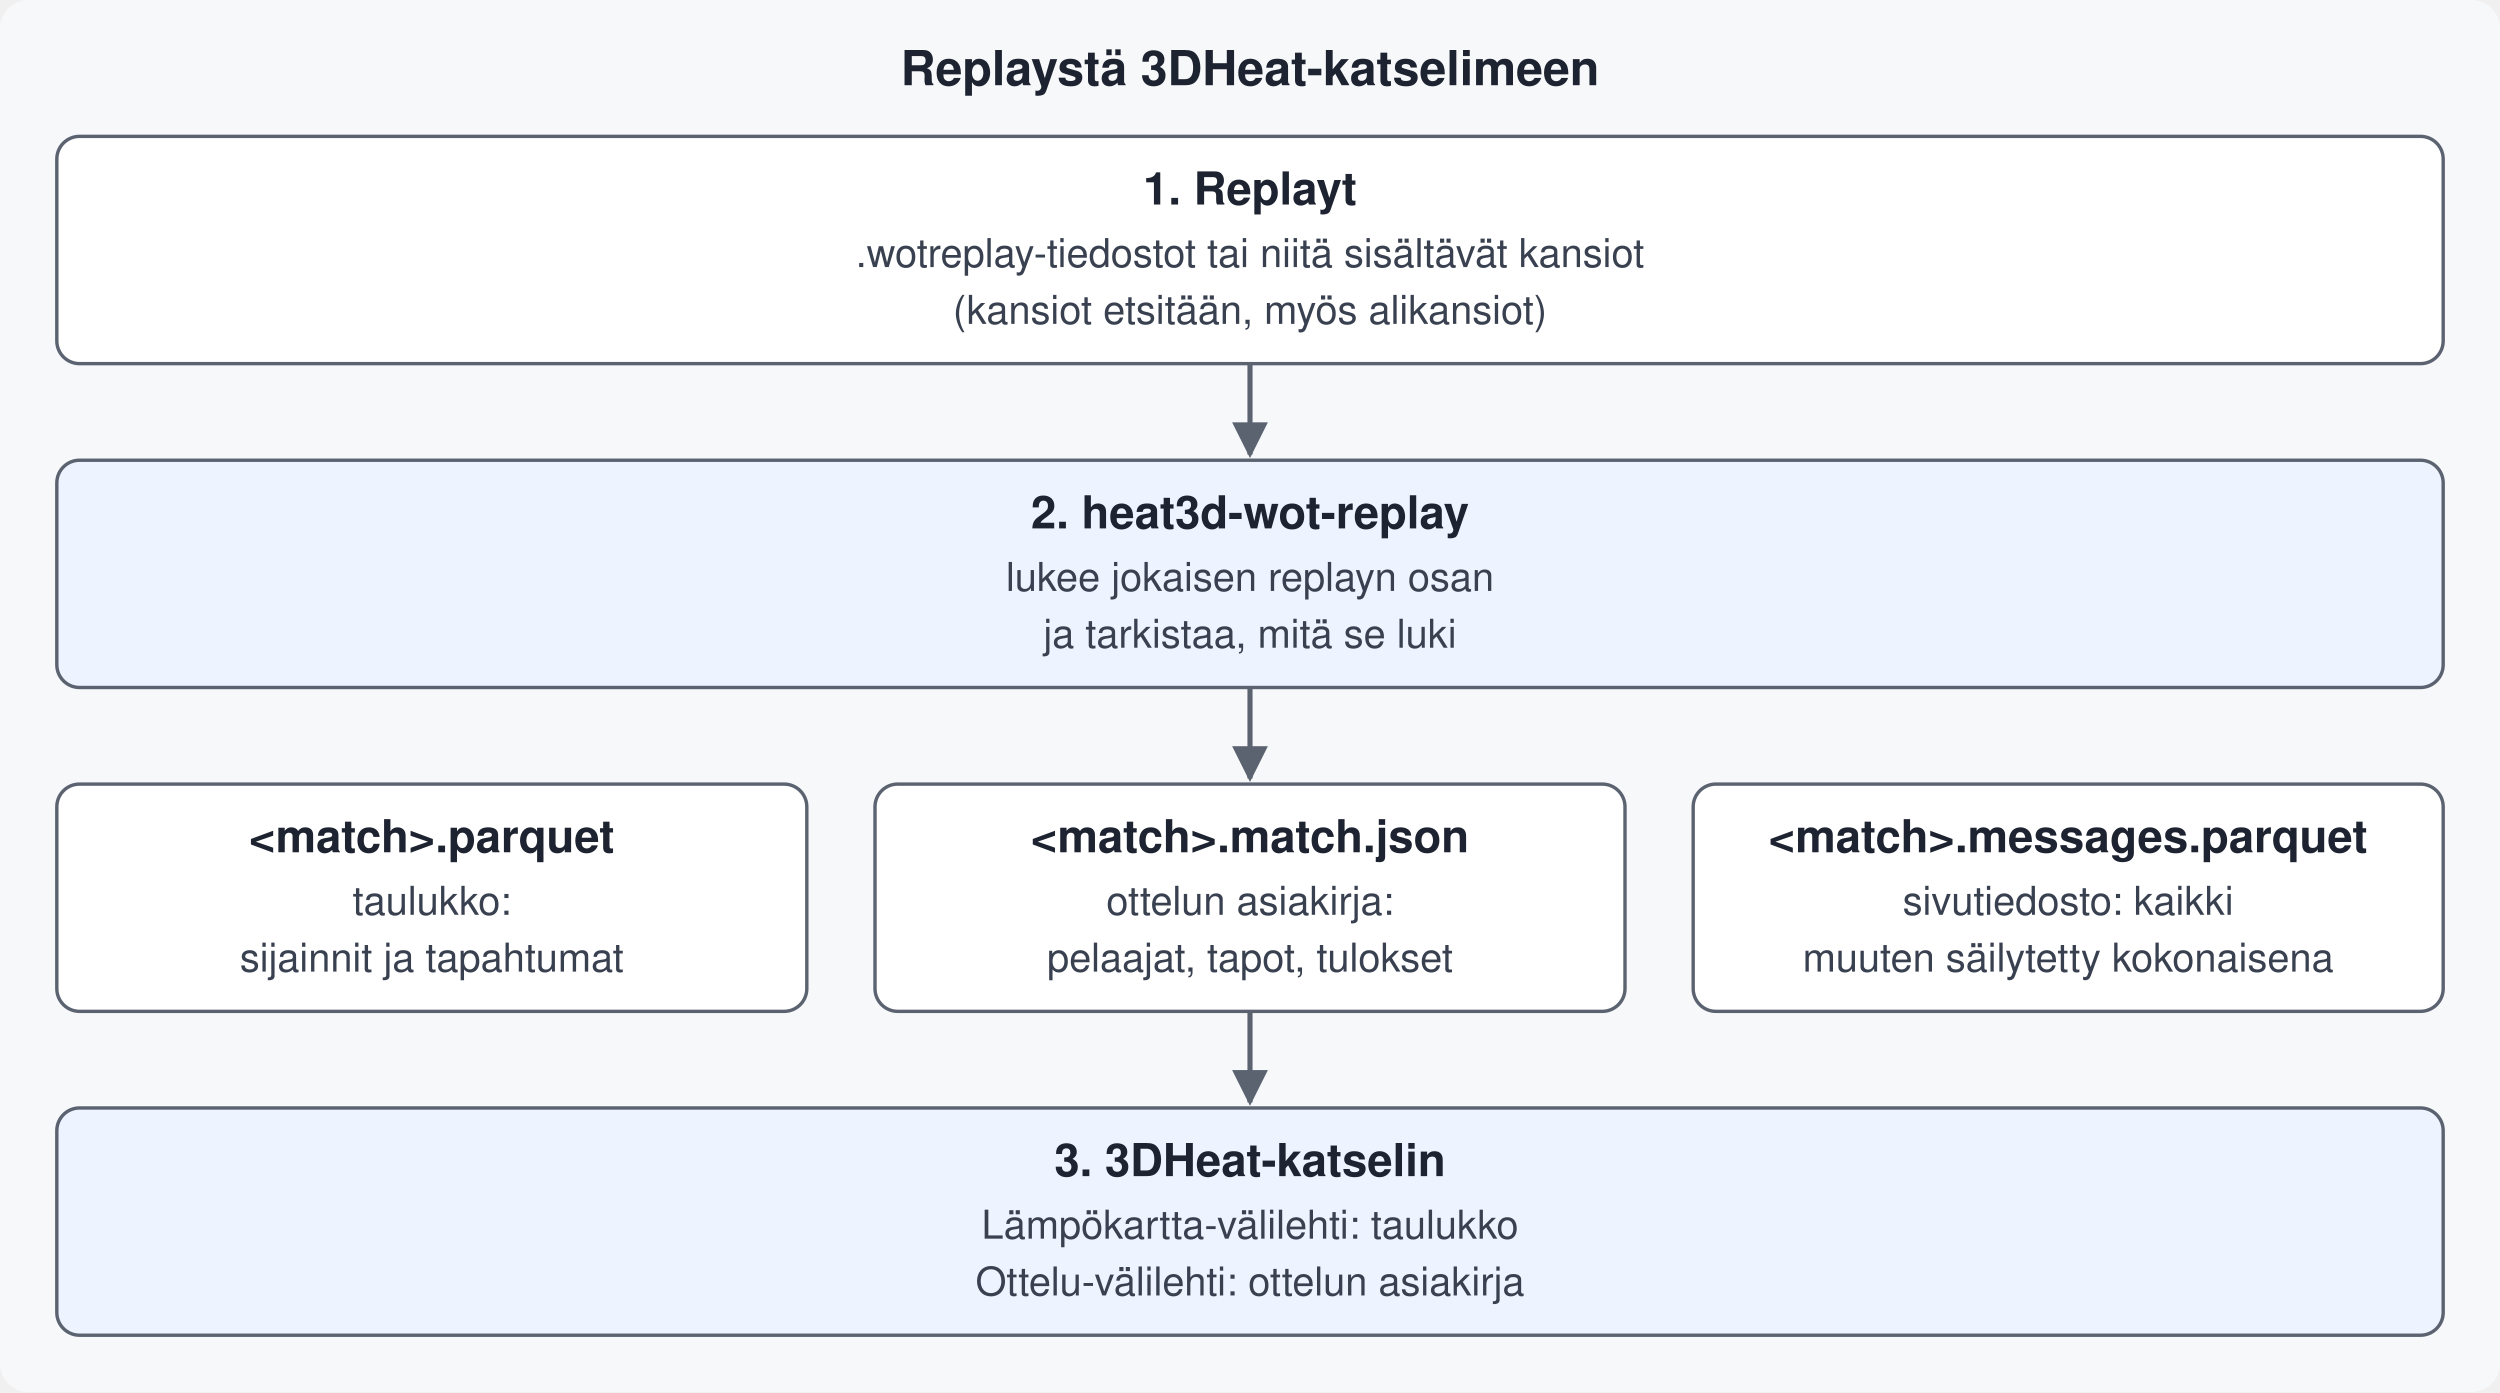
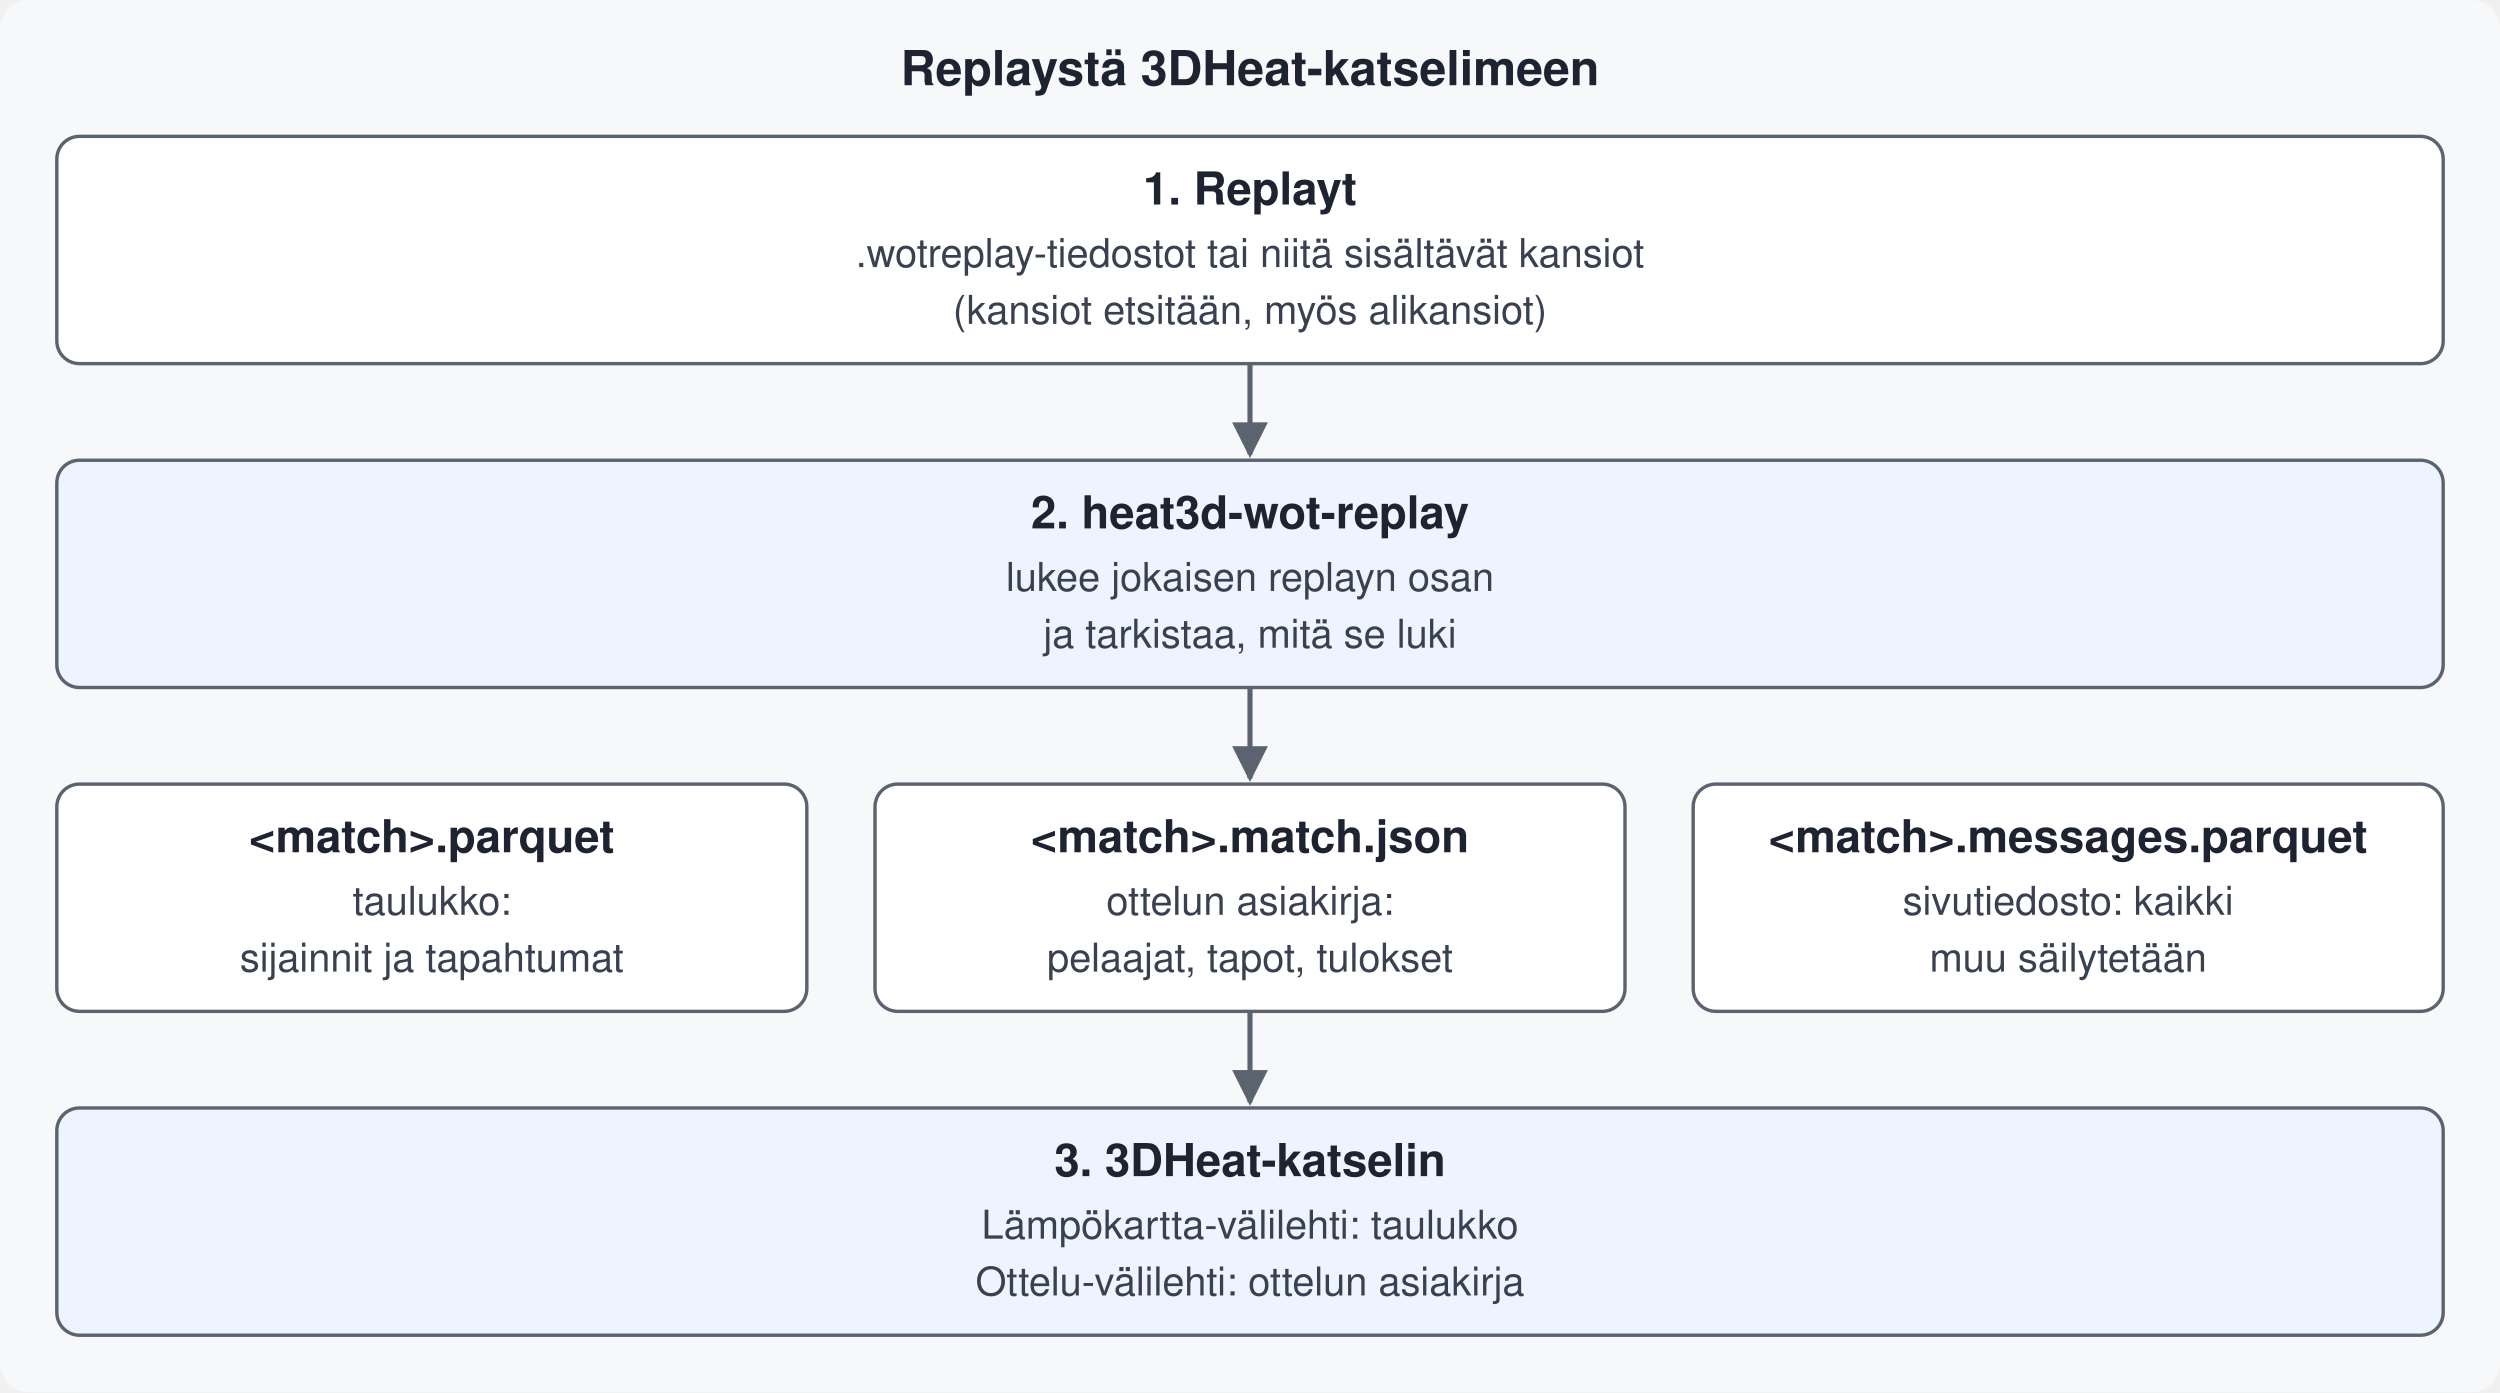
<svg xmlns="http://www.w3.org/2000/svg" width="880" height="490" viewBox="0 0 880 490" role="img" aria-label="From a replay to the 3DHeat viewer">
  <defs>
    <marker id="a" viewBox="0 0 10 10" refX="9" refY="5" markerWidth="7" markerHeight="7" orient="auto">
      <path d="M0,0 L10,5 L0,10 z" fill="#5b6270" />
    </marker>
  </defs>
  <rect width="880" height="490" rx="10" fill="#f7f8fa" />
  <text x="440" y="30" font-family="Segoe UI,Helvetica,Arial,sans-serif" font-size="17" font-weight="600" text-anchor="middle" fill="#1d2330">Replaystä 3DHeat-katselimeen</text>
  <rect x="20" y="48" width="840" height="80" rx="8" fill="#ffffff" stroke="#5b6270" stroke-width="1.2" />
  <text x="440" y="72" font-family="Segoe UI,Helvetica,Arial,sans-serif" font-size="16" font-weight="600" text-anchor="middle" fill="#1d2330">1. Replayt</text>
  <text x="440" y="94" font-family="Segoe UI,Helvetica,Arial,sans-serif" font-size="14" text-anchor="middle" fill="#394150">.wotreplay-tiedostot tai niitä sisältävät kansiot</text>
  <text x="440" y="114" font-family="Segoe UI,Helvetica,Arial,sans-serif" font-size="14" text-anchor="middle" fill="#394150">(kansiot etsitään, myös alikansiot)</text>
  <line x1="440" y1="128" x2="440" y2="160" stroke="#5b6270" stroke-width="1.8" marker-end="url(#a)" />
  <rect x="20" y="162" width="840" height="80" rx="8" fill="#eef4ff" stroke="#5b6270" stroke-width="1.2" />
  <text x="440" y="186" font-family="Segoe UI,Helvetica,Arial,sans-serif" font-size="16" font-weight="600" text-anchor="middle" fill="#1d2330">2. heat3d-wot-replay</text>
  <text x="440" y="208" font-family="Segoe UI,Helvetica,Arial,sans-serif" font-size="14" text-anchor="middle" fill="#394150">lukee jokaisen replayn osan</text>
  <text x="440" y="228" font-family="Segoe UI,Helvetica,Arial,sans-serif" font-size="14" text-anchor="middle" fill="#394150">ja tarkistaa, mitä se luki</text>
  <line x1="440" y1="242" x2="440" y2="274" stroke="#5b6270" stroke-width="1.8" marker-end="url(#a)" />
  <rect x="20" y="276" width="264" height="80" rx="8" fill="#ffffff" stroke="#5b6270" stroke-width="1.2" />
  <text x="152" y="300" font-family="Segoe UI,Helvetica,Arial,sans-serif" font-size="16" font-weight="600" text-anchor="middle" fill="#1d2330">&lt;match&gt;.parquet</text>
  <text x="152" y="322" font-family="Segoe UI,Helvetica,Arial,sans-serif" font-size="14" text-anchor="middle" fill="#394150">taulukko:</text>
  <text x="152" y="342" font-family="Segoe UI,Helvetica,Arial,sans-serif" font-size="14" text-anchor="middle" fill="#394150">sijainnit ja tapahtumat</text>
  <rect x="308" y="276" width="264" height="80" rx="8" fill="#ffffff" stroke="#5b6270" stroke-width="1.2" />
  <text x="440" y="300" font-family="Segoe UI,Helvetica,Arial,sans-serif" font-size="16" font-weight="600" text-anchor="middle" fill="#1d2330">&lt;match&gt;.match.json</text>
  <text x="440" y="322" font-family="Segoe UI,Helvetica,Arial,sans-serif" font-size="14" text-anchor="middle" fill="#394150">ottelun asiakirja:</text>
  <text x="440" y="342" font-family="Segoe UI,Helvetica,Arial,sans-serif" font-size="14" text-anchor="middle" fill="#394150">pelaajat, tapot, tulokset</text>
  <rect x="596" y="276" width="264" height="80" rx="8" fill="#ffffff" stroke="#5b6270" stroke-width="1.2" />
  <text x="728" y="300" font-family="Segoe UI,Helvetica,Arial,sans-serif" font-size="16" font-weight="600" text-anchor="middle" fill="#1d2330">&lt;match&gt;.messages.parquet</text>
  <text x="728" y="322" font-family="Segoe UI,Helvetica,Arial,sans-serif" font-size="14" text-anchor="middle" fill="#394150">sivutiedosto: kaikki</text>
-   <text x="728" y="342" font-family="Segoe UI,Helvetica,Arial,sans-serif" font-size="14" text-anchor="middle" fill="#394150">muuten säilytetty kokonaisena</text>
+   <text x="728" y="342" font-family="Segoe UI,Helvetica,Arial,sans-serif" font-size="14" text-anchor="middle" fill="#394150">muu säilytetään</text>
  <line x1="440" y1="356" x2="440" y2="388" stroke="#5b6270" stroke-width="1.8" marker-end="url(#a)" />
  <rect x="20" y="390" width="840" height="80" rx="8" fill="#eef4ff" stroke="#5b6270" stroke-width="1.2" />
  <text x="440" y="414" font-family="Segoe UI,Helvetica,Arial,sans-serif" font-size="16" font-weight="600" text-anchor="middle" fill="#1d2330">3. 3DHeat-katselin</text>
  <text x="440" y="436" font-family="Segoe UI,Helvetica,Arial,sans-serif" font-size="14" text-anchor="middle" fill="#394150">Lämpökartta-välilehti: taulukko</text>
  <text x="440" y="456" font-family="Segoe UI,Helvetica,Arial,sans-serif" font-size="14" text-anchor="middle" fill="#394150">Ottelu-välilehti: ottelun asiakirja</text>
</svg>
